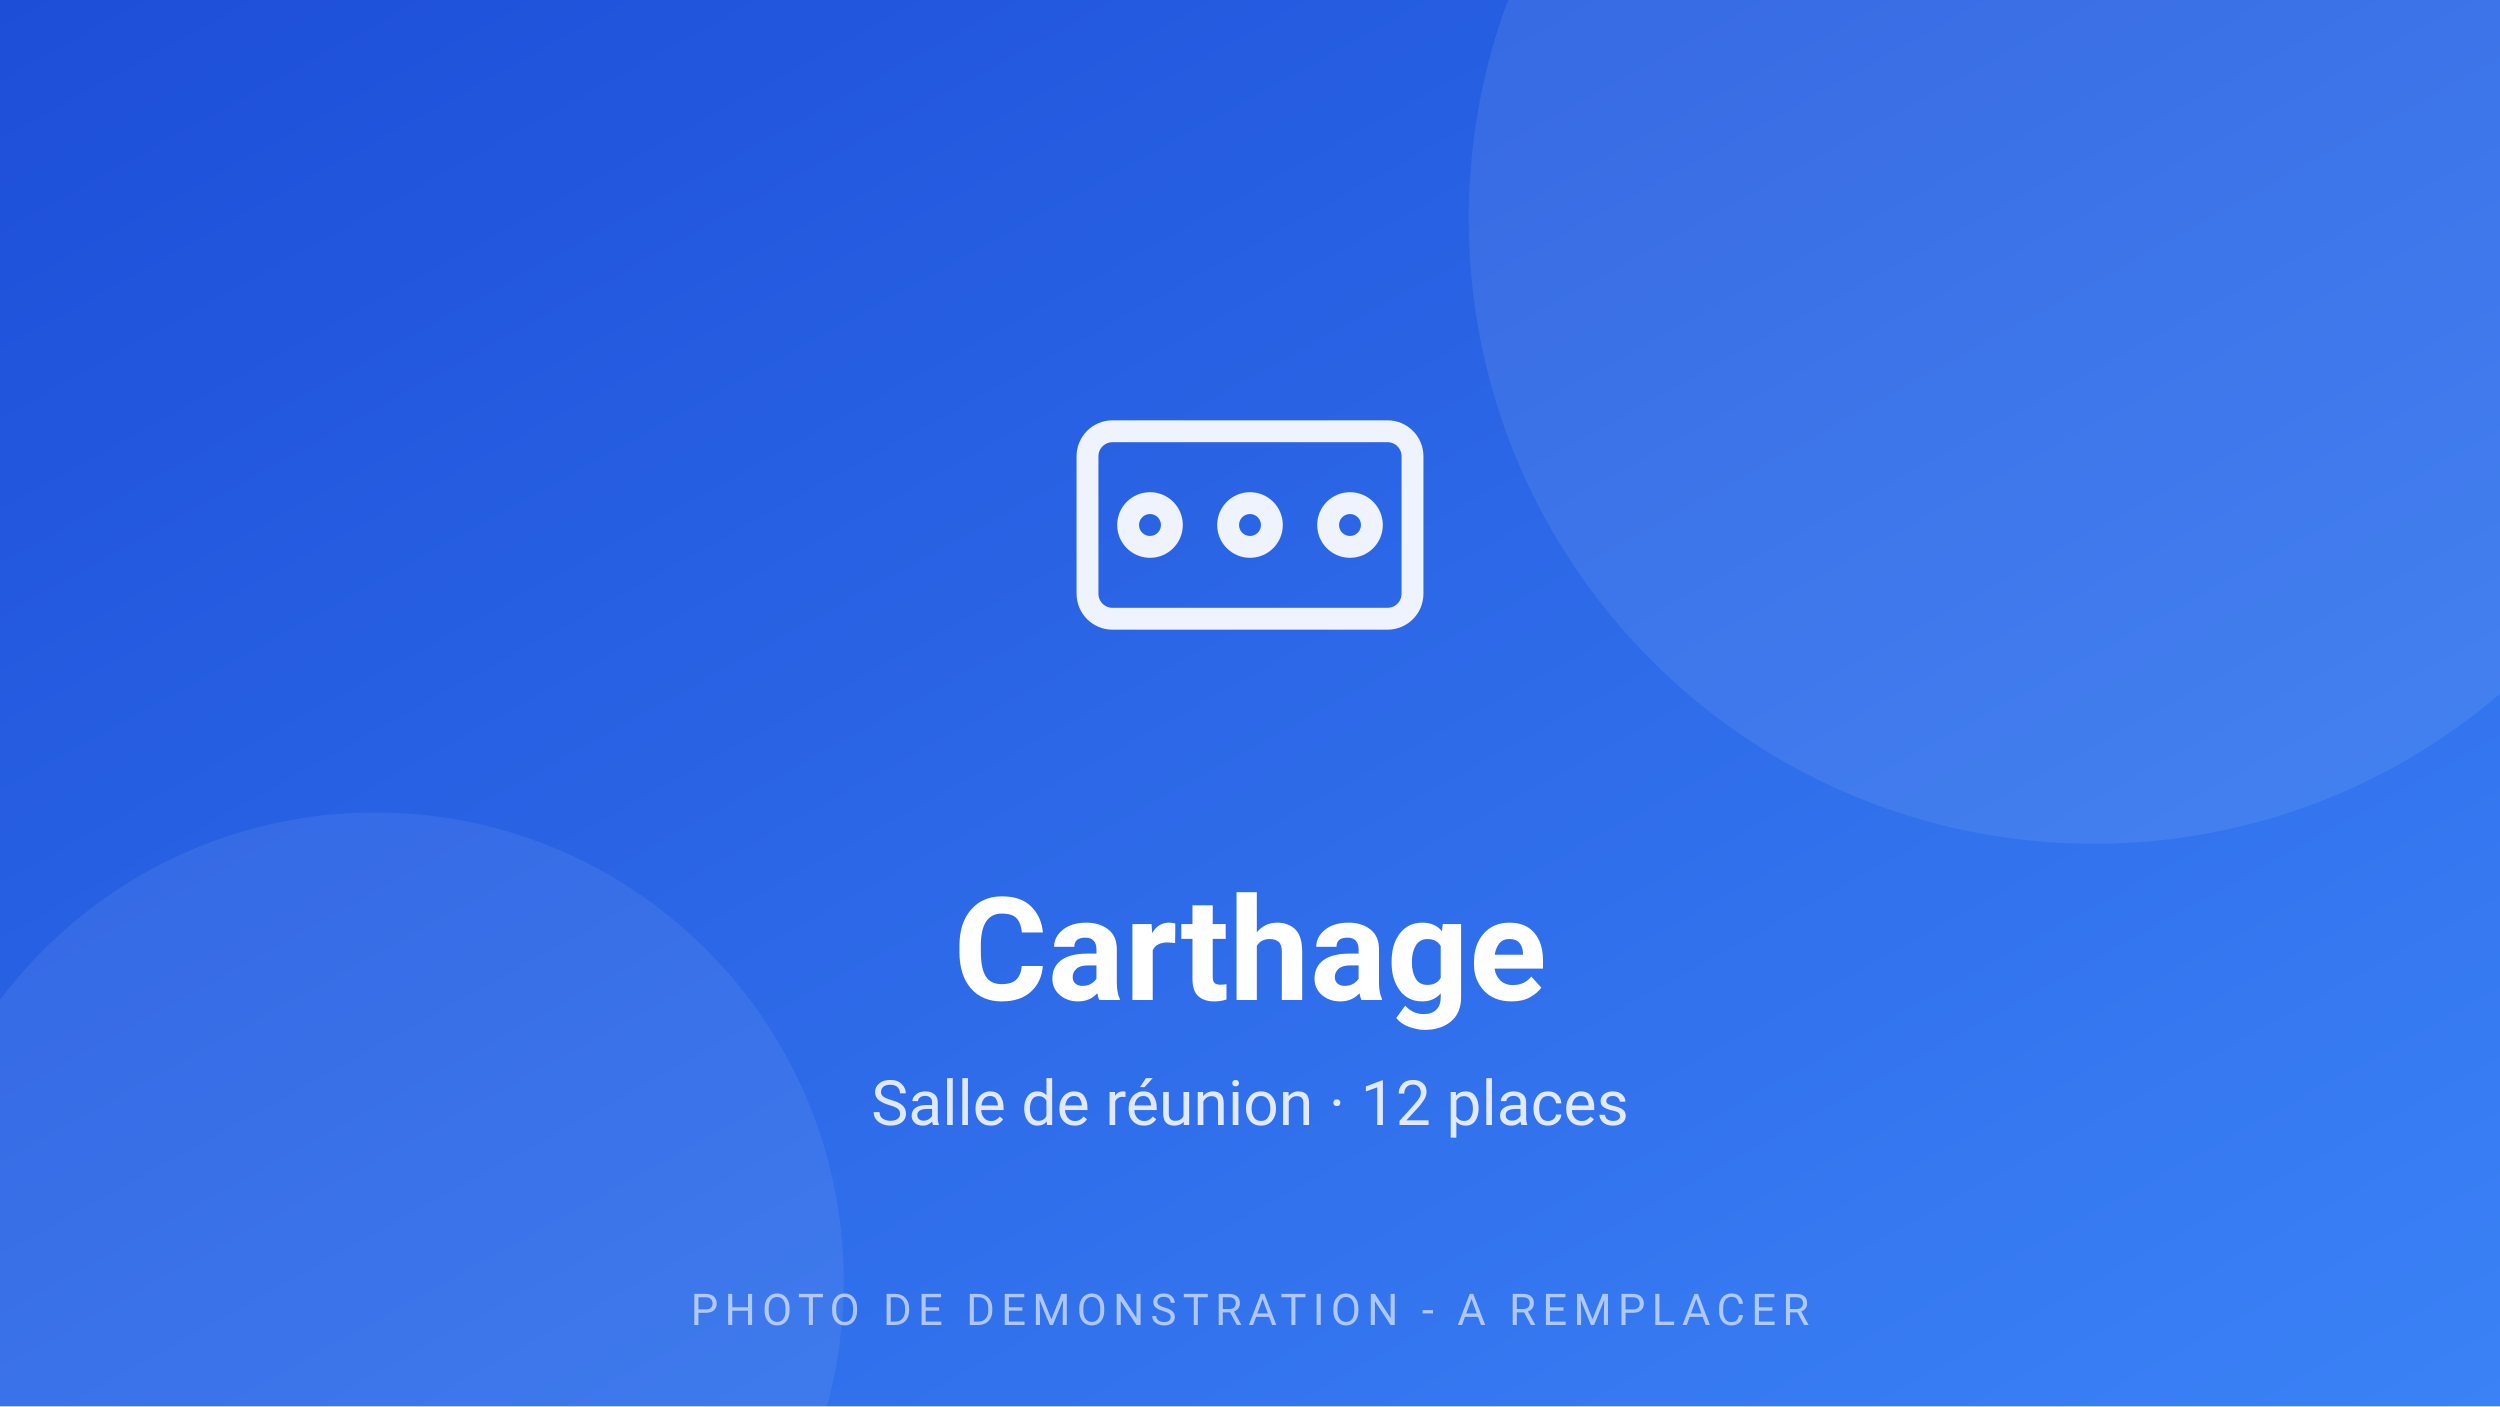
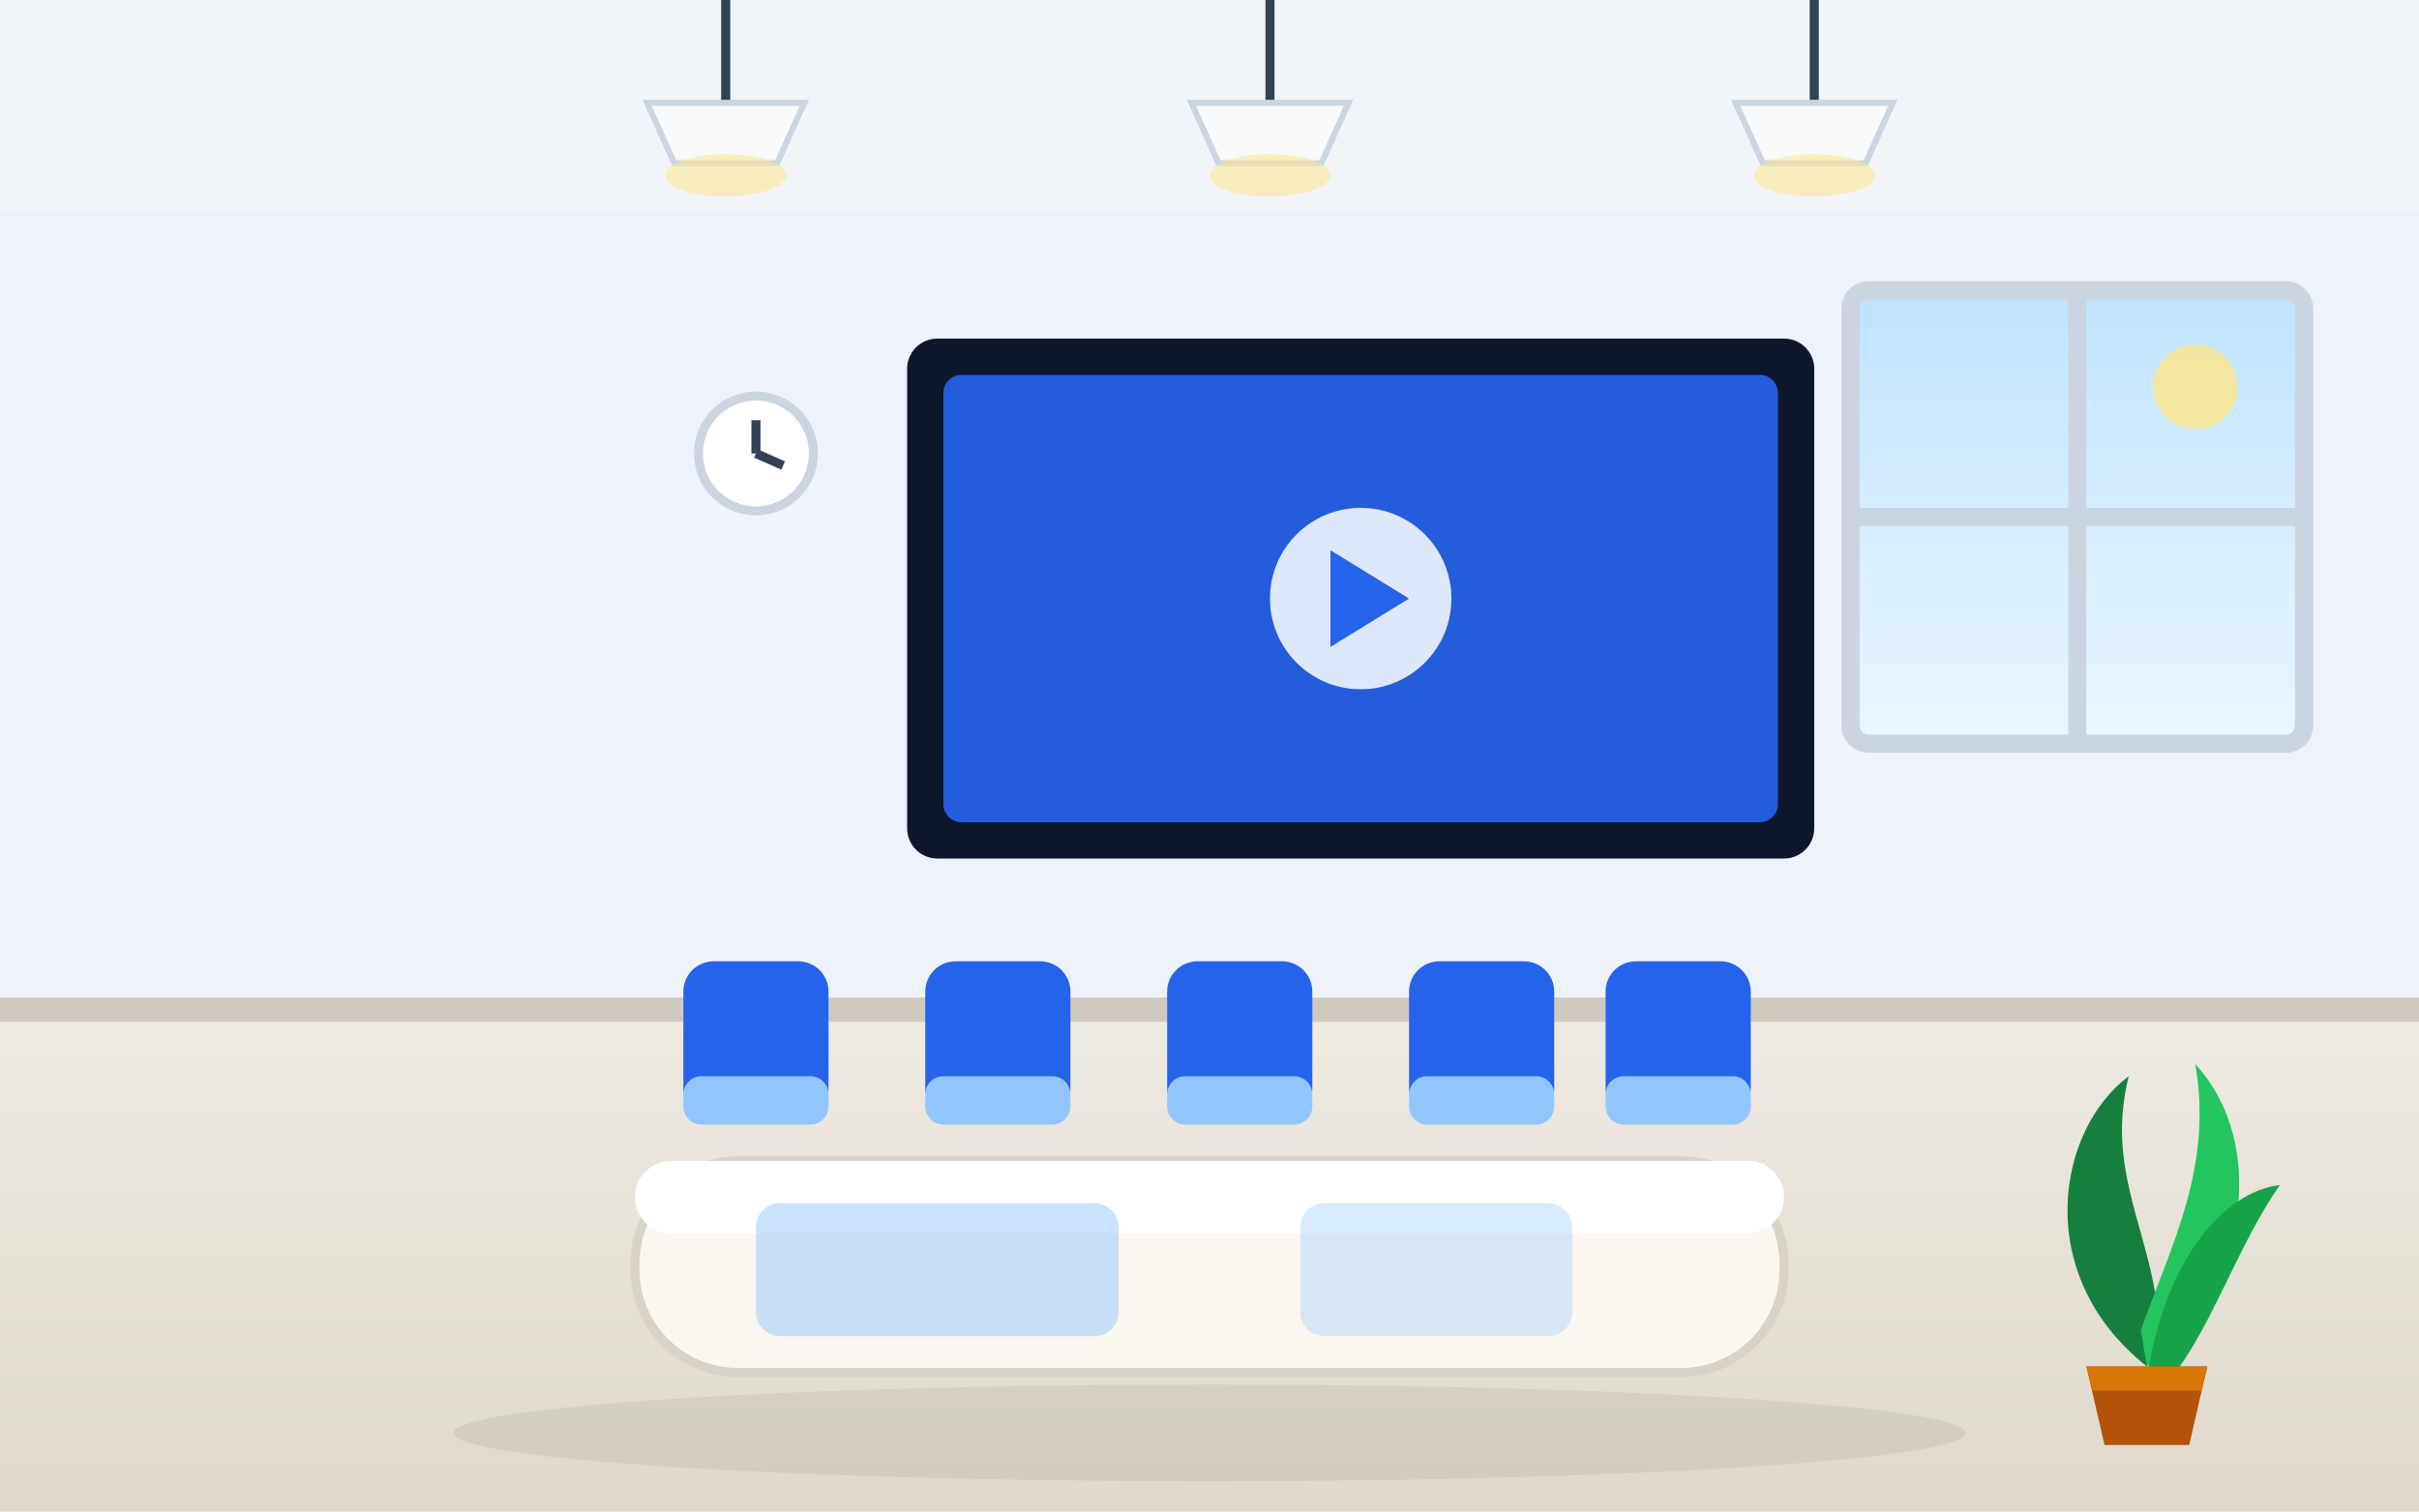
- <svg xmlns="http://www.w3.org/2000/svg" viewBox="0 0 800 450" font-family="Segoe UI, Roboto, Helvetica, Arial, sans-serif">
+ <svg xmlns="http://www.w3.org/2000/svg" viewBox="0 0 800 500">
  <defs>
-     <linearGradient id="g" x1="0" y1="0" x2="1" y2="1">
-       <stop offset="0" stop-color="#1d4ed8" />
-       <stop offset="1" stop-color="#3b82f6" />
+     <linearGradient id="win" x1="0" y1="0" x2="0" y2="1">
+       <stop offset="0" stop-color="#bfe3ff" />
+       <stop offset="1" stop-color="#eaf6ff" />
+     </linearGradient>
+     <linearGradient id="flr" x1="0" y1="0" x2="0" y2="1">
+       <stop offset="0" stop-color="#efeae2" />
+       <stop offset="1" stop-color="#ded8cd" />
    </linearGradient>
  </defs>
-   <rect width="800" height="450" fill="url(#g)" />
-   <circle cx="670" cy="70" r="200" fill="#ffffff" opacity="0.08" />
-   <circle cx="120" cy="410" r="150" fill="#ffffff" opacity="0.07" />
-   <g transform="translate(400 168)" fill="none" stroke="#ffffff" stroke-width="7" stroke-linecap="round" stroke-linejoin="round" opacity="0.92">
-     <rect x="-52" y="-30" width="104" height="60" rx="8" />
-     <circle cx="-32" cy="0" r="7" />
-     <circle cx="0" cy="0" r="7" />
-     <circle cx="32" cy="0" r="7" />
+   <rect width="800" height="500" fill="#eef2fb" />
+   <rect x="0" y="0" width="800" height="70" fill="#f1f5f9" />
+   <rect x="0" y="330" width="800" height="170" fill="url(#flr)" />
+   <rect x="0" y="330" width="800" height="8" fill="#cfc9bf" />
+   <line x1="240" y1="0" x2="240" y2="34" stroke="#334155" stroke-width="3" />
+   <path d="M214 34 H266 l-9 20 H223 Z" fill="#f8fafc" stroke="#cbd5e1" stroke-width="2" />
+   <ellipse cx="240" cy="58" rx="20" ry="7" fill="#fde68a" opacity=".55" />
+   <line x1="420" y1="0" x2="420" y2="34" stroke="#334155" stroke-width="3" />
+   <path d="M394 34 H446 l-9 20 H403 Z" fill="#f8fafc" stroke="#cbd5e1" stroke-width="2" />
+   <ellipse cx="420" cy="58" rx="20" ry="7" fill="#fde68a" opacity=".55" />
+   <line x1="600" y1="0" x2="600" y2="34" stroke="#334155" stroke-width="3" />
+   <path d="M574 34 H626 l-9 20 H583 Z" fill="#f8fafc" stroke="#cbd5e1" stroke-width="2" />
+   <ellipse cx="600" cy="58" rx="20" ry="7" fill="#fde68a" opacity=".55" />
+   <rect x="612" y="96" width="150" height="150" rx="6" fill="url(#win)" stroke="#cbd5e1" stroke-width="6" />
+   <line x1="687" y1="96" x2="687" y2="246" stroke="#cbd5e1" stroke-width="6" />
+   <line x1="612" y1="171" x2="762" y2="171" stroke="#cbd5e1" stroke-width="6" />
+   <circle cx="726" cy="128" r="14" fill="#fde68a" opacity=".8" />
+   <rect x="300" y="112" width="300" height="172" rx="10" fill="#0f172a" />
+   <rect x="312" y="124" width="276" height="148" rx="6" fill="#2563eb" opacity=".92" />
+   <circle cx="450" cy="198" r="30" fill="#ffffff" opacity=".85" />
+   <path d="M440 182 l26 16 l-26 16 Z" fill="#2563eb" />
+   <g transform="translate(250 150)">
+     <circle r="19" fill="#fff" stroke="#cbd5e1" stroke-width="3" />
+     <line x1="0" y1="0" x2="0" y2="-11" stroke="#334155" stroke-width="3" />
+     <line x1="0" y1="0" x2="9" y2="4" stroke="#334155" stroke-width="3" />
  </g>
-   <text x="400" y="320" text-anchor="middle" fill="#ffffff" font-size="46" font-weight="700">Carthage</text>
-   <text x="400" y="360" text-anchor="middle" fill="#ffffff" font-size="20" opacity="0.85">Salle de réunion · 12 places</text>
-   <text x="400" y="424" text-anchor="middle" fill="#ffffff" font-size="14" opacity="0.6" letter-spacing="2">PHOTO DE DEMONSTRATION - A REMPLACER</text>
+   <g transform="translate(710 452)">
+     <path d="M0 0 C-38 -30 -30 -78 -6 -96 C-14 -64 2 -44 4 -14 Z" fill="#15803d" />
+     <path d="M0 0 C34 -26 40 -74 16 -100 C22 -66 8 -40 -2 -12 Z" fill="#22c55e" />
+     <path d="M0 4 C6 -36 26 -58 44 -60 C30 -40 22 -14 8 4 Z" fill="#16a34a" />
+     <path d="M-20 0 H20 l-6 26 H-14 Z" fill="#b45309" />
+     <path d="M-20 0 H20 l-2 8 H-18 Z" fill="#d97706" />
+   </g>
+   <ellipse cx="400" cy="474" rx="250" ry="16" fill="#000" opacity=".06" />
+   <g transform="translate(250 372)">
+     <rect x="-24" y="-54" width="48" height="52" rx="10" fill="#2563eb" />
+     <rect x="-24" y="-16" width="48" height="16" rx="6" fill="#93c5fd" />
+   </g>
+   <g transform="translate(330 372)">
+     <rect x="-24" y="-54" width="48" height="52" rx="10" fill="#2563eb" />
+     <rect x="-24" y="-16" width="48" height="16" rx="6" fill="#93c5fd" />
+   </g>
+   <g transform="translate(410 372)">
+     <rect x="-24" y="-54" width="48" height="52" rx="10" fill="#2563eb" />
+     <rect x="-24" y="-16" width="48" height="16" rx="6" fill="#93c5fd" />
+   </g>
+   <g transform="translate(490 372)">
+     <rect x="-24" y="-54" width="48" height="52" rx="10" fill="#2563eb" />
+     <rect x="-24" y="-16" width="48" height="16" rx="6" fill="#93c5fd" />
+   </g>
+   <g transform="translate(555 372)">
+     <rect x="-24" y="-54" width="48" height="52" rx="10" fill="#2563eb" />
+     <rect x="-24" y="-16" width="48" height="16" rx="6" fill="#93c5fd" />
+   </g>
+   <rect x="210" y="384" width="380" height="70" rx="34" fill="#fbf7f0" stroke="#d9d2c6" stroke-width="3" />
+   <rect x="210" y="384" width="380" height="24" rx="12" fill="#ffffff" />
+   <rect x="250" y="398" width="120" height="44" rx="8" fill="#93c5fd" opacity=".5" />
+   <rect x="430" y="398" width="90" height="44" rx="8" fill="#93c5fd" opacity=".35" />
</svg>
